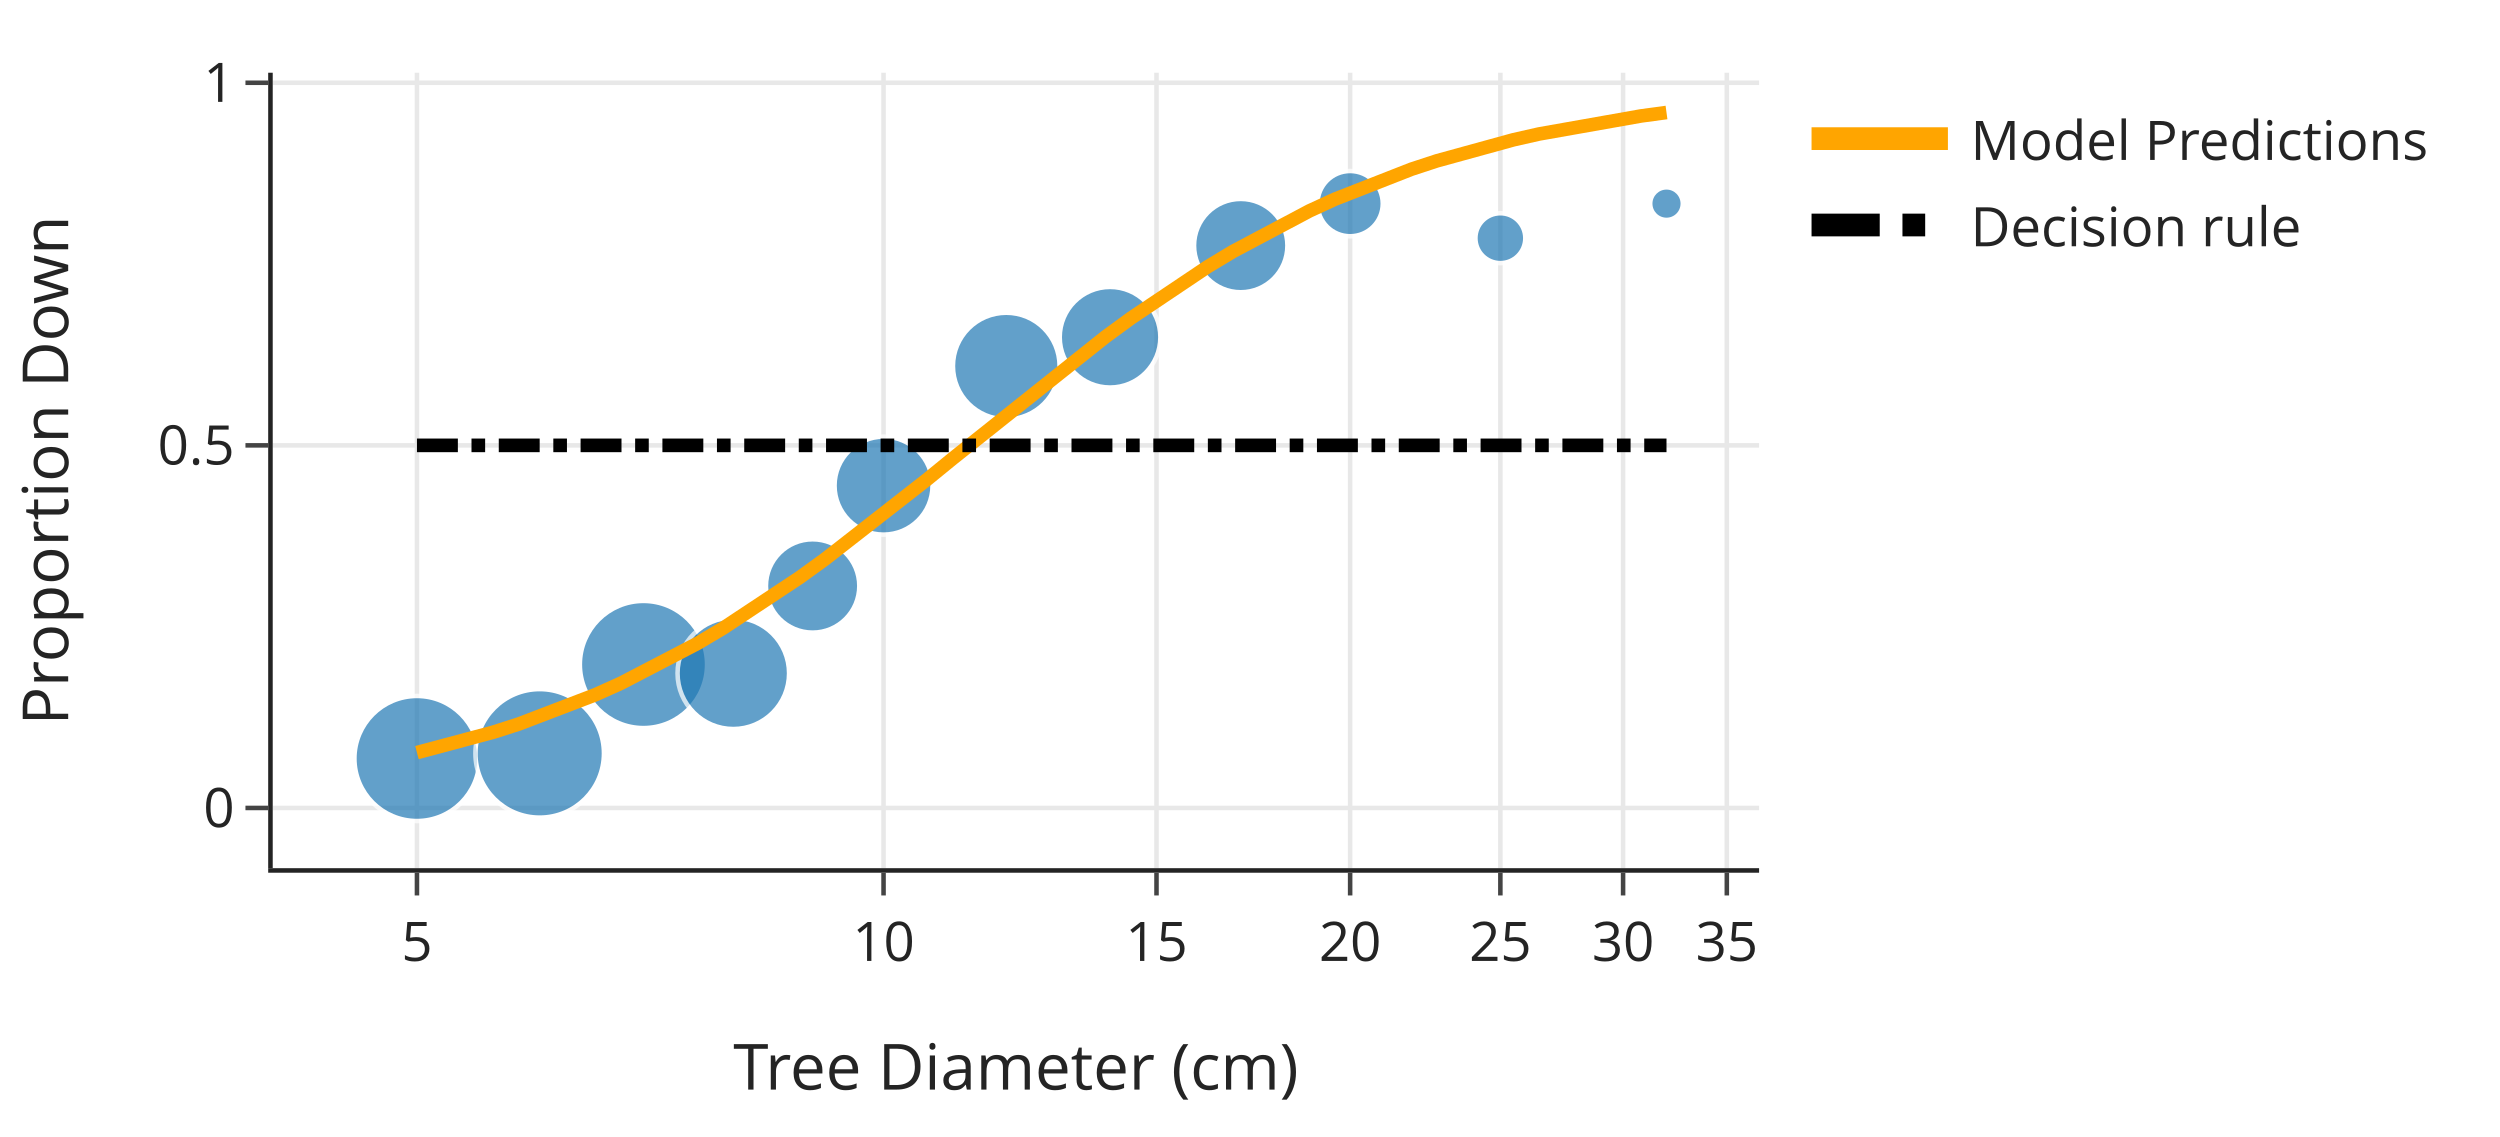
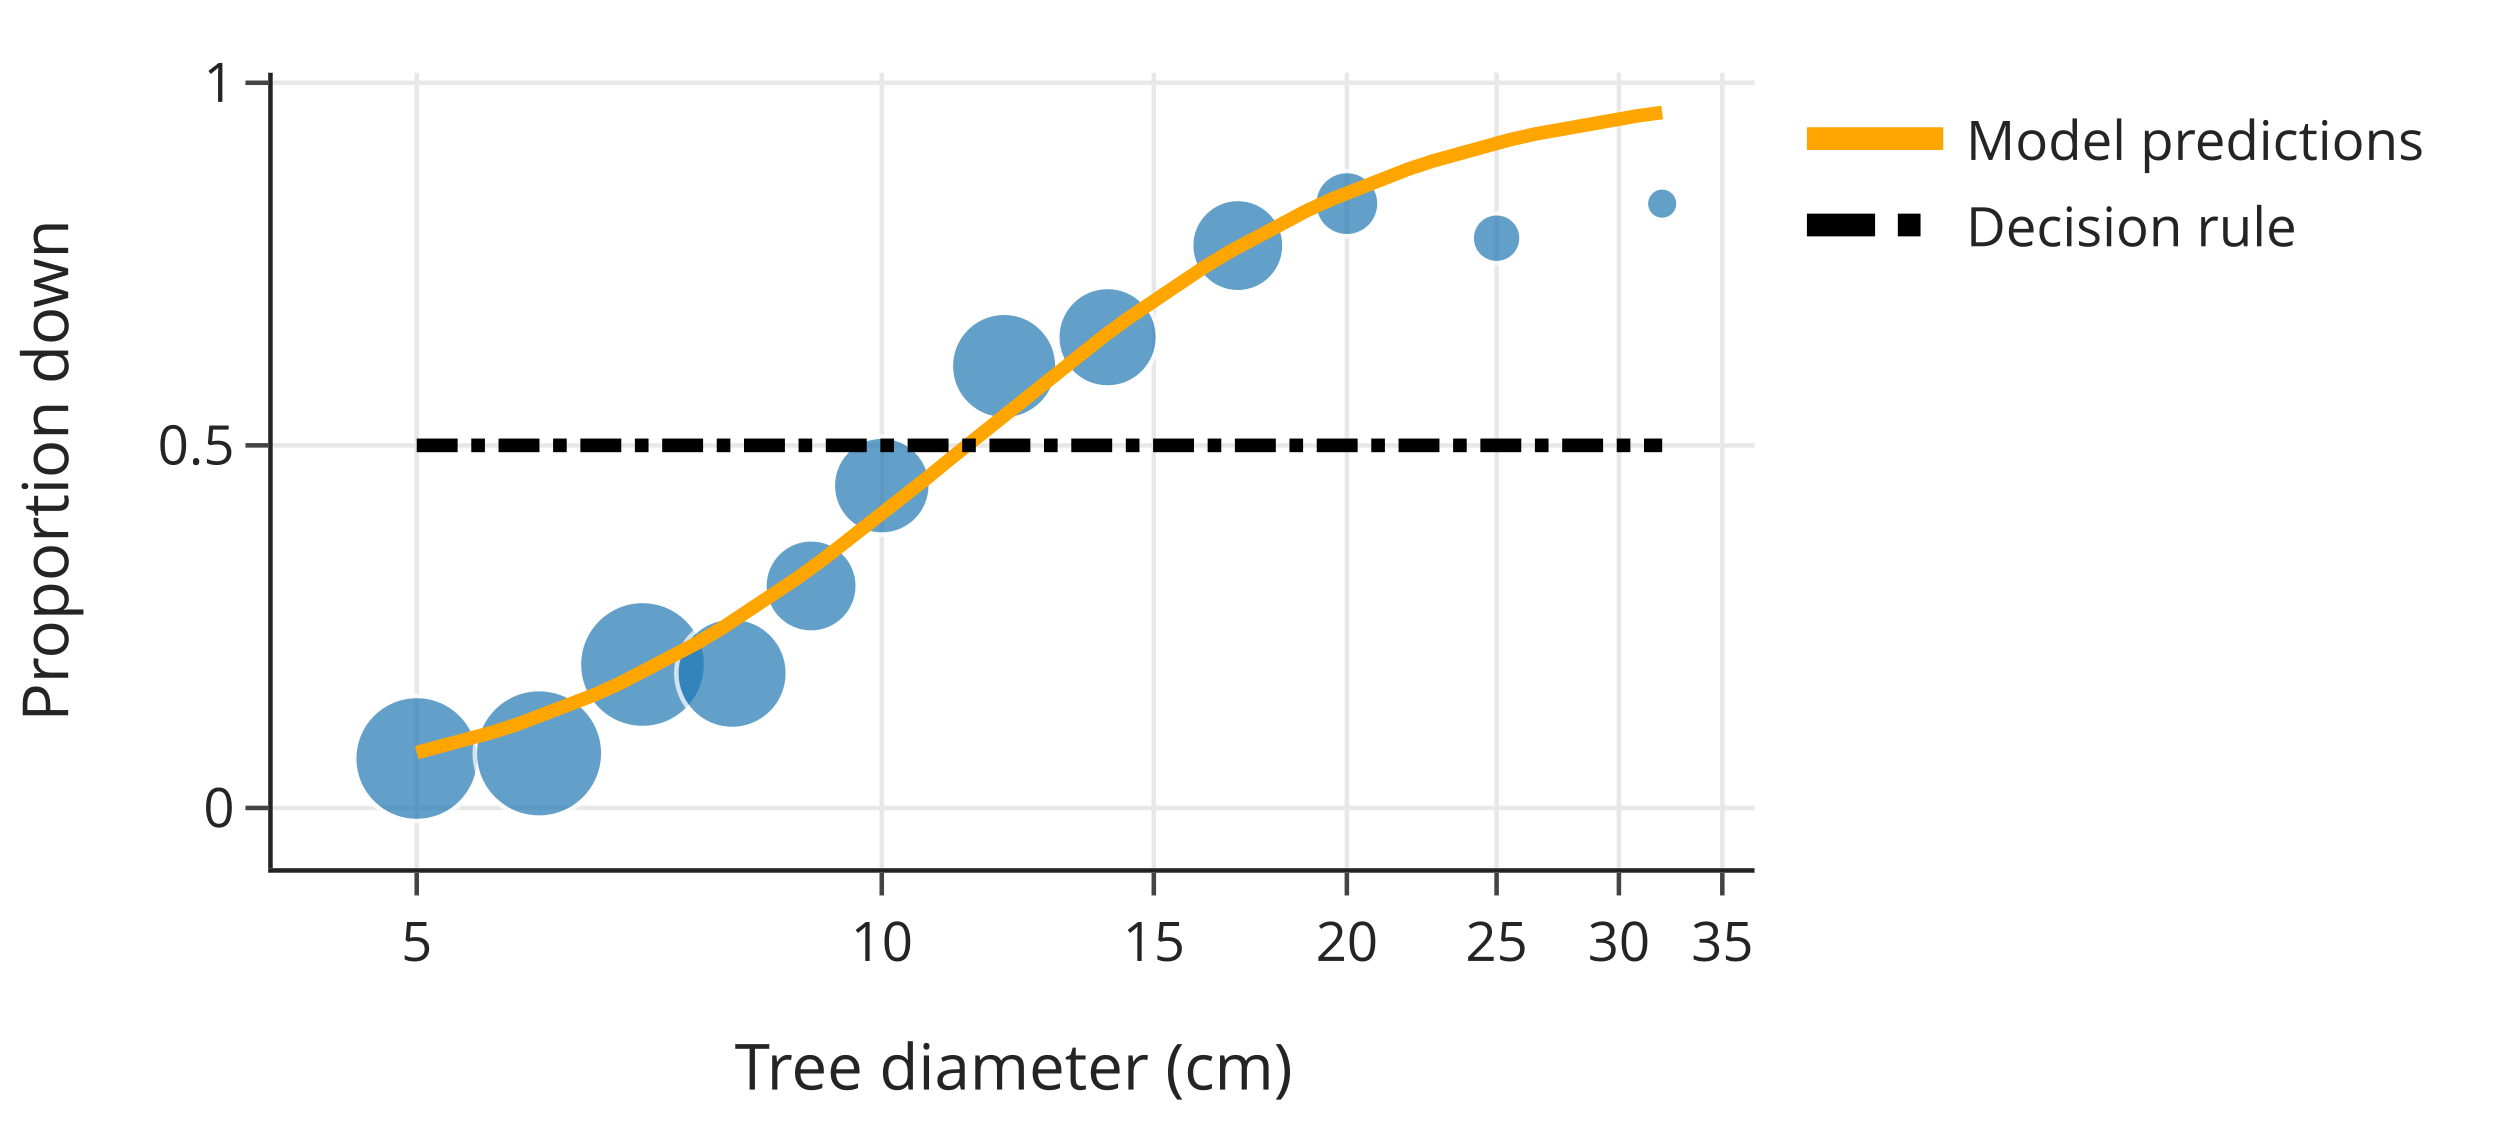
<svg xmlns="http://www.w3.org/2000/svg" class="main-svg" width="550" height="250" style="" viewBox="0 0 550 250">
  <rect x="0" y="0" width="550" height="250" style="fill: rgb(255, 255, 255); fill-opacity: 1;" />
-   <defs id="defs-79e2c0">
+   <defs id="defs-24a52d">
    <g class="clips">
-       <clipPath id="clip79e2c0xyplot" class="plotclip">
-         <rect width="327" height="175" />
-       </clipPath>
-       <clipPath class="axesclip" id="clip79e2c0x">
-         <rect x="60" y="0" width="327" height="250" />
-       </clipPath>
-       <clipPath class="axesclip" id="clip79e2c0y">
+       <clipPath id="clip24a52dxyplot" class="plotclip">
+         <rect width="326" height="175" />
+       </clipPath>
+       <clipPath class="axesclip" id="clip24a52dx">
+         <rect x="60" y="0" width="326" height="250" />
+       </clipPath>
+       <clipPath class="axesclip" id="clip24a52dy">
        <rect x="0" y="16" width="550" height="175" />
      </clipPath>
-       <clipPath class="axesclip" id="clip79e2c0xy">
-         <rect x="60" y="16" width="327" height="175" />
+       <clipPath class="axesclip" id="clip24a52dxy">
+         <rect x="60" y="16" width="326" height="175" />
      </clipPath>
    </g>
    <g class="gradients" />
    <g class="patterns" />
  </defs>
  <g class="bglayer" />
  <g class="layer-below">
    <g class="imagelayer" />
    <g class="shapelayer" />
  </g>
  <g class="cartesianlayer">
    <g class="subplot xy">
      <g class="layer-subplot">
        <g class="shapelayer" />
        <g class="imagelayer" />
      </g>
      <g class="gridlayer">
        <g class="x">
-           <path class="xgrid crisp" transform="translate(91.73,0)" d="M0,16v175" style="stroke: rgb(232, 232, 232); stroke-opacity: 1; stroke-width: 1px;" />
-           <path class="xgrid crisp" transform="translate(194.38,0)" d="M0,16v175" style="stroke: rgb(232, 232, 232); stroke-opacity: 1; stroke-width: 1px;" />
-           <path class="xgrid crisp" transform="translate(254.43,0)" d="M0,16v175" style="stroke: rgb(232, 232, 232); stroke-opacity: 1; stroke-width: 1px;" />
-           <path class="xgrid crisp" transform="translate(297.03,0)" d="M0,16v175" style="stroke: rgb(232, 232, 232); stroke-opacity: 1; stroke-width: 1px;" />
-           <path class="xgrid crisp" transform="translate(330.08,0)" d="M0,16v175" style="stroke: rgb(232, 232, 232); stroke-opacity: 1; stroke-width: 1px;" />
-           <path class="xgrid crisp" transform="translate(357.08,0)" d="M0,16v175" style="stroke: rgb(232, 232, 232); stroke-opacity: 1; stroke-width: 1px;" />
-           <path class="xgrid crisp" transform="translate(379.9,0)" d="M0,16v175" style="stroke: rgb(232, 232, 232); stroke-opacity: 1; stroke-width: 1px;" />
+           <path class="xgrid crisp" transform="translate(91.68,0)" d="M0,16v175" style="stroke: rgb(232, 232, 232); stroke-opacity: 1; stroke-width: 1px;" />
+           <path class="xgrid crisp" transform="translate(193.99,0)" d="M0,16v175" style="stroke: rgb(232, 232, 232); stroke-opacity: 1; stroke-width: 1px;" />
+           <path class="xgrid crisp" transform="translate(253.84,0)" d="M0,16v175" style="stroke: rgb(232, 232, 232); stroke-opacity: 1; stroke-width: 1px;" />
+           <path class="xgrid crisp" transform="translate(296.31,0)" d="M0,16v175" style="stroke: rgb(232, 232, 232); stroke-opacity: 1; stroke-width: 1px;" />
+           <path class="xgrid crisp" transform="translate(329.25,0)" d="M0,16v175" style="stroke: rgb(232, 232, 232); stroke-opacity: 1; stroke-width: 1px;" />
+           <path class="xgrid crisp" transform="translate(356.16,0)" d="M0,16v175" style="stroke: rgb(232, 232, 232); stroke-opacity: 1; stroke-width: 1px;" />
+           <path class="xgrid crisp" transform="translate(378.91,0)" d="M0,16v175" style="stroke: rgb(232, 232, 232); stroke-opacity: 1; stroke-width: 1px;" />
        </g>
        <g class="y">
-           <path class="ygrid crisp" transform="translate(0,177.75)" d="M60,0h327" style="stroke: rgb(232, 232, 232); stroke-opacity: 1; stroke-width: 1px;" />
-           <path class="ygrid crisp" transform="translate(0,97.98)" d="M60,0h327" style="stroke: rgb(232, 232, 232); stroke-opacity: 1; stroke-width: 1px;" />
-           <path class="ygrid crisp" transform="translate(0,18.21)" d="M60,0h327" style="stroke: rgb(232, 232, 232); stroke-opacity: 1; stroke-width: 1px;" />
+           <path class="ygrid crisp" transform="translate(0,177.75)" d="M60,0h326" style="stroke: rgb(232, 232, 232); stroke-opacity: 1; stroke-width: 1px;" />
+           <path class="ygrid crisp" transform="translate(0,97.98)" d="M60,0h326" style="stroke: rgb(232, 232, 232); stroke-opacity: 1; stroke-width: 1px;" />
+           <path class="ygrid crisp" transform="translate(0,18.21)" d="M60,0h326" style="stroke: rgb(232, 232, 232); stroke-opacity: 1; stroke-width: 1px;" />
        </g>
      </g>
      <g class="zerolinelayer" />
      <path class="xlines-below" />
      <path class="ylines-below" />
      <g class="overlines-below" />
      <g class="xaxislayer-below" />
      <g class="yaxislayer-below" />
      <g class="overaxes-below" />
-       <g class="plot" transform="translate(60,16)" clip-path="url(#clip79e2c0xyplot)">
+       <g class="plot" transform="translate(60,16)" clip-path="url(#clip24a52dxyplot)">
        <g class="scatterlayer mlayer">
-           <g class="trace scatter trace9bc779" style="stroke-miterlimit: 2; opacity: 1;">
+           <g class="trace scatter tracea61e63" style="stroke-miterlimit: 2; opacity: 1;">
            <g class="fills" />
            <g class="errorbars" />
            <g class="lines" />
            <g class="points">
-               <path class="point" transform="translate(31.73,150.87)" d="M13.76,0A13.76,13.76 0 1,1 0,-13.76A13.76,13.76 0 0,1 13.76,0Z" style="opacity: 0.7; stroke-width: 1px; fill: rgb(31, 119, 180); fill-opacity: 1; stroke: rgb(255, 255, 255); stroke-opacity: 1;" />
-               <path class="point" transform="translate(58.73,149.74)" d="M14.14,0A14.14,14.14 0 1,1 0,-14.14A14.14,14.14 0 0,1 14.14,0Z" style="opacity: 0.7; stroke-width: 1px; fill: rgb(31, 119, 180); fill-opacity: 1; stroke: rgb(255, 255, 255); stroke-opacity: 1;" />
-               <path class="point" transform="translate(81.56,130.19)" d="M13.99,0A13.99,13.99 0 1,1 0,-13.99A13.99,13.99 0 0,1 13.99,0Z" style="opacity: 0.7; stroke-width: 1px; fill: rgb(31, 119, 180); fill-opacity: 1; stroke: rgb(255, 255, 255); stroke-opacity: 1;" />
-               <path class="point" transform="translate(101.33,132.12)" d="M12.27,0A12.27,12.27 0 1,1 0,-12.27A12.27,12.27 0 0,1 12.27,0Z" style="opacity: 0.7; stroke-width: 1px; fill: rgb(31, 119, 180); fill-opacity: 1; stroke: rgb(255, 255, 255); stroke-opacity: 1;" />
-               <path class="point" transform="translate(118.78,112.91)" d="M10.27,0A10.27,10.27 0 1,1 0,-10.27A10.27,10.27 0 0,1 10.27,0Z" style="opacity: 0.7; stroke-width: 1px; fill: rgb(31, 119, 180); fill-opacity: 1; stroke: rgb(255, 255, 255); stroke-opacity: 1;" />
-               <path class="point" transform="translate(134.38,90.84)" d="M10.78,0A10.78,10.78 0 1,1 0,-10.78A10.78,10.78 0 0,1 10.78,0Z" style="opacity: 0.7; stroke-width: 1px; fill: rgb(31, 119, 180); fill-opacity: 1; stroke: rgb(255, 255, 255); stroke-opacity: 1;" />
-               <path class="point" transform="translate(161.38,64.53)" d="M11.73,0A11.73,11.73 0 1,1 0,-11.73A11.73,11.73 0 0,1 11.73,0Z" style="opacity: 0.7; stroke-width: 1px; fill: rgb(31, 119, 180); fill-opacity: 1; stroke: rgb(255, 255, 255); stroke-opacity: 1;" />
-               <path class="point" transform="translate(184.21,58.19)" d="M11.07,0A11.07,11.07 0 1,1 0,-11.07A11.07,11.07 0 0,1 11.07,0Z" style="opacity: 0.7; stroke-width: 1px; fill: rgb(31, 119, 180); fill-opacity: 1; stroke: rgb(255, 255, 255); stroke-opacity: 1;" />
-               <path class="point" transform="translate(212.96,38.03)" d="M10.27,0A10.27,10.27 0 1,1 0,-10.27A10.27,10.27 0 0,1 10.27,0Z" style="opacity: 0.7; stroke-width: 1px; fill: rgb(31, 119, 180); fill-opacity: 1; stroke: rgb(255, 255, 255); stroke-opacity: 1;" />
-               <path class="point" transform="translate(237.03,28.8)" d="M7.18,0A7.18,7.18 0 1,1 0,-7.18A7.18,7.18 0 0,1 7.18,0Z" style="opacity: 0.7; stroke-width: 1px; fill: rgb(31, 119, 180); fill-opacity: 1; stroke: rgb(255, 255, 255); stroke-opacity: 1;" />
-               <path class="point" transform="translate(270.08,36.4)" d="M5.49,0A5.49,5.49 0 1,1 0,-5.49A5.49,5.49 0 0,1 5.49,0Z" style="opacity: 0.7; stroke-width: 1px; fill: rgb(31, 119, 180); fill-opacity: 1; stroke: rgb(255, 255, 255); stroke-opacity: 1;" />
-               <path class="point" transform="translate(306.63,28.8)" d="M3.59,0A3.59,3.59 0 1,1 0,-3.59A3.59,3.59 0 0,1 3.59,0Z" style="opacity: 0.7; stroke-width: 1px; fill: rgb(31, 119, 180); fill-opacity: 1; stroke: rgb(255, 255, 255); stroke-opacity: 1;" />
+               <path class="point" transform="translate(31.68,150.87)" d="M13.76,0A13.76,13.76 0 1,1 0,-13.76A13.76,13.76 0 0,1 13.76,0Z" style="opacity: 0.7; stroke-width: 1px; fill: rgb(31, 119, 180); fill-opacity: 1; stroke: rgb(255, 255, 255); stroke-opacity: 1;" />
+               <path class="point" transform="translate(58.59,149.74)" d="M14.14,0A14.14,14.14 0 1,1 0,-14.14A14.14,14.14 0 0,1 14.14,0Z" style="opacity: 0.7; stroke-width: 1px; fill: rgb(31, 119, 180); fill-opacity: 1; stroke: rgb(255, 255, 255); stroke-opacity: 1;" />
+               <path class="point" transform="translate(81.35,130.19)" d="M13.99,0A13.99,13.99 0 1,1 0,-13.99A13.99,13.99 0 0,1 13.99,0Z" style="opacity: 0.7; stroke-width: 1px; fill: rgb(31, 119, 180); fill-opacity: 1; stroke: rgb(255, 255, 255); stroke-opacity: 1;" />
+               <path class="point" transform="translate(101.06,132.12)" d="M12.27,0A12.27,12.27 0 1,1 0,-12.27A12.27,12.27 0 0,1 12.27,0Z" style="opacity: 0.7; stroke-width: 1px; fill: rgb(31, 119, 180); fill-opacity: 1; stroke: rgb(255, 255, 255); stroke-opacity: 1;" />
+               <path class="point" transform="translate(118.44,112.91)" d="M10.27,0A10.27,10.27 0 1,1 0,-10.27A10.27,10.27 0 0,1 10.27,0Z" style="opacity: 0.7; stroke-width: 1px; fill: rgb(31, 119, 180); fill-opacity: 1; stroke: rgb(255, 255, 255); stroke-opacity: 1;" />
+               <path class="point" transform="translate(133.99,90.84)" d="M10.78,0A10.78,10.78 0 1,1 0,-10.78A10.78,10.78 0 0,1 10.78,0Z" style="opacity: 0.7; stroke-width: 1px; fill: rgb(31, 119, 180); fill-opacity: 1; stroke: rgb(255, 255, 255); stroke-opacity: 1;" />
+               <path class="point" transform="translate(160.91,64.53)" d="M11.73,0A11.73,11.73 0 1,1 0,-11.73A11.73,11.73 0 0,1 11.73,0Z" style="opacity: 0.7; stroke-width: 1px; fill: rgb(31, 119, 180); fill-opacity: 1; stroke: rgb(255, 255, 255); stroke-opacity: 1;" />
+               <path class="point" transform="translate(183.66,58.19)" d="M11.07,0A11.07,11.07 0 1,1 0,-11.07A11.07,11.07 0 0,1 11.07,0Z" style="opacity: 0.7; stroke-width: 1px; fill: rgb(31, 119, 180); fill-opacity: 1; stroke: rgb(255, 255, 255); stroke-opacity: 1;" />
+               <path class="point" transform="translate(212.32,38.03)" d="M10.27,0A10.27,10.27 0 1,1 0,-10.27A10.27,10.27 0 0,1 10.27,0Z" style="opacity: 0.7; stroke-width: 1px; fill: rgb(31, 119, 180); fill-opacity: 1; stroke: rgb(255, 255, 255); stroke-opacity: 1;" />
+               <path class="point" transform="translate(236.31,28.8)" d="M7.18,0A7.18,7.18 0 1,1 0,-7.18A7.18,7.18 0 0,1 7.18,0Z" style="opacity: 0.7; stroke-width: 1px; fill: rgb(31, 119, 180); fill-opacity: 1; stroke: rgb(255, 255, 255); stroke-opacity: 1;" />
+               <path class="point" transform="translate(269.25,36.4)" d="M5.49,0A5.49,5.49 0 1,1 0,-5.49A5.49,5.49 0 0,1 5.49,0Z" style="opacity: 0.7; stroke-width: 1px; fill: rgb(31, 119, 180); fill-opacity: 1; stroke: rgb(255, 255, 255); stroke-opacity: 1;" />
+               <path class="point" transform="translate(305.68,28.8)" d="M3.59,0A3.59,3.59 0 1,1 0,-3.59A3.59,3.59 0 0,1 3.59,0Z" style="opacity: 0.7; stroke-width: 1px; fill: rgb(31, 119, 180); fill-opacity: 1; stroke: rgb(255, 255, 255); stroke-opacity: 1;" />
            </g>
            <g class="text" />
          </g>
-           <g class="trace scatter trace5b36ab" style="stroke-miterlimit: 2; opacity: 1;">
+           <g class="trace scatter tracece002d" style="stroke-miterlimit: 2; opacity: 1;">
            <g class="fills" />
            <g class="errorbars" />
            <g class="lines">
-               <path class="js-line" d="M31.73,149.57L48.56,145.07L54.17,143.27L71,136.83L76.61,134.31L93.44,125.55L99.05,122.22L115.88,111.08L121.49,107.02L143.94,89.49L149.55,84.91L183.21,58.1L188.82,53.99L205.65,42.7L211.26,39.32L228.09,30.39L233.7,27.81L250.53,21.22L256.14,19.38L272.97,14.75L278.58,13.48L301.02,9.51L306.63,8.75" style="vector-effect: non-scaling-stroke; fill: none; stroke: rgb(255, 165, 0); stroke-opacity: 1; stroke-width: 3px; opacity: 1;" />
+               <path class="js-line" d="M31.68,149.57L48.46,145.07L54.05,143.27L70.82,136.83L76.42,134.31L93.19,125.55L98.78,122.22L115.56,111.08L121.15,107.02L143.52,89.49L149.11,84.91L182.66,58.1L188.25,53.99L205.03,42.7L210.62,39.32L227.4,30.39L232.99,27.81L249.76,21.22L255.36,19.38L272.13,14.75L277.72,13.48L300.09,9.51L305.68,8.75" style="vector-effect: non-scaling-stroke; fill: none; stroke: rgb(255, 165, 0); stroke-opacity: 1; stroke-width: 3px; opacity: 1;" />
            </g>
            <g class="points" />
            <g class="text" />
          </g>
-           <g class="trace scatter trace294f2e" style="stroke-miterlimit: 2; opacity: 1;">
+           <g class="trace scatter tracee9eb04" style="stroke-miterlimit: 2; opacity: 1;">
            <g class="fills" />
            <g class="errorbars" />
            <g class="lines">
-               <path class="js-line" d="M31.73,81.98L306.63,81.98" style="vector-effect: non-scaling-stroke; fill: none; stroke: rgb(0, 0, 0); stroke-opacity: 1; stroke-width: 3px; opacity: 1; stroke-dasharray: 9px, 3px, 3px, 3px;" />
+               <path class="js-line" d="M31.68,81.98L305.68,81.98" style="vector-effect: non-scaling-stroke; fill: none; stroke: rgb(0, 0, 0); stroke-opacity: 1; stroke-width: 3px; opacity: 1; stroke-dasharray: 9px, 3px, 3px, 3px;" />
            </g>
            <g class="points" />
            <g class="text" />
          </g>
        </g>
      </g>
      <g class="overplot" />
-       <path class="xlines-above crisp" d="M59,191.5H387" style="fill: none; stroke-width: 1px; stroke: rgb(36, 36, 36); stroke-opacity: 1;" />
+       <path class="xlines-above crisp" d="M59,191.5H386" style="fill: none; stroke-width: 1px; stroke: rgb(36, 36, 36); stroke-opacity: 1;" />
      <path class="ylines-above crisp" d="M59.5,16V191" style="fill: none; stroke-width: 1px; stroke: rgb(36, 36, 36); stroke-opacity: 1;" />
      <g class="overlines-above" />
      <g class="xaxislayer-above">
-         <path class="xtick ticks crisp" d="M0,192v5" transform="translate(91.73,0)" style="stroke: rgb(68, 68, 68); stroke-opacity: 1; stroke-width: 1px;" />
-         <path class="xtick ticks crisp" d="M0,192v5" transform="translate(194.38,0)" style="stroke: rgb(68, 68, 68); stroke-opacity: 1; stroke-width: 1px;" />
-         <path class="xtick ticks crisp" d="M0,192v5" transform="translate(254.43,0)" style="stroke: rgb(68, 68, 68); stroke-opacity: 1; stroke-width: 1px;" />
-         <path class="xtick ticks crisp" d="M0,192v5" transform="translate(297.03,0)" style="stroke: rgb(68, 68, 68); stroke-opacity: 1; stroke-width: 1px;" />
-         <path class="xtick ticks crisp" d="M0,192v5" transform="translate(330.08,0)" style="stroke: rgb(68, 68, 68); stroke-opacity: 1; stroke-width: 1px;" />
-         <path class="xtick ticks crisp" d="M0,192v5" transform="translate(357.08,0)" style="stroke: rgb(68, 68, 68); stroke-opacity: 1; stroke-width: 1px;" />
-         <path class="xtick ticks crisp" d="M0,192v5" transform="translate(379.9,0)" style="stroke: rgb(68, 68, 68); stroke-opacity: 1; stroke-width: 1px;" />
-         <g class="xtick">
-           <text text-anchor="middle" x="0" y="211.4" transform="translate(91.73,0)" style="font-family: 'Open Sans', verdana, arial, sans-serif; font-size: 12px; fill: rgb(36, 36, 36); fill-opacity: 1; white-space: pre; opacity: 1;">5</text>
-         </g>
-         <g class="xtick">
-           <text text-anchor="middle" x="0" y="211.4" style="font-family: 'Open Sans', verdana, arial, sans-serif; font-size: 12px; fill: rgb(36, 36, 36); fill-opacity: 1; white-space: pre; opacity: 1;" transform="translate(194.38,0)">10</text>
-         </g>
-         <g class="xtick">
-           <text text-anchor="middle" x="0" y="211.4" style="font-family: 'Open Sans', verdana, arial, sans-serif; font-size: 12px; fill: rgb(36, 36, 36); fill-opacity: 1; white-space: pre; opacity: 1;" transform="translate(254.43,0)">15</text>
-         </g>
-         <g class="xtick">
-           <text text-anchor="middle" x="0" y="211.4" style="font-family: 'Open Sans', verdana, arial, sans-serif; font-size: 12px; fill: rgb(36, 36, 36); fill-opacity: 1; white-space: pre; opacity: 1;" transform="translate(297.03,0)">20</text>
-         </g>
-         <g class="xtick">
-           <text text-anchor="middle" x="0" y="211.4" style="font-family: 'Open Sans', verdana, arial, sans-serif; font-size: 12px; fill: rgb(36, 36, 36); fill-opacity: 1; white-space: pre; opacity: 1;" transform="translate(330.08,0)">25</text>
-         </g>
-         <g class="xtick">
-           <text text-anchor="middle" x="0" y="211.4" style="font-family: 'Open Sans', verdana, arial, sans-serif; font-size: 12px; fill: rgb(36, 36, 36); fill-opacity: 1; white-space: pre; opacity: 1;" transform="translate(357.08,0)">30</text>
-         </g>
-         <g class="xtick">
-           <text text-anchor="middle" x="0" y="211.4" style="font-family: 'Open Sans', verdana, arial, sans-serif; font-size: 12px; fill: rgb(36, 36, 36); fill-opacity: 1; white-space: pre; opacity: 1;" transform="translate(379.9,0)">35</text>
+         <path class="xtick ticks crisp" d="M0,192v5" transform="translate(91.68,0)" style="stroke: rgb(68, 68, 68); stroke-opacity: 1; stroke-width: 1px;" />
+         <path class="xtick ticks crisp" d="M0,192v5" transform="translate(193.99,0)" style="stroke: rgb(68, 68, 68); stroke-opacity: 1; stroke-width: 1px;" />
+         <path class="xtick ticks crisp" d="M0,192v5" transform="translate(253.84,0)" style="stroke: rgb(68, 68, 68); stroke-opacity: 1; stroke-width: 1px;" />
+         <path class="xtick ticks crisp" d="M0,192v5" transform="translate(296.31,0)" style="stroke: rgb(68, 68, 68); stroke-opacity: 1; stroke-width: 1px;" />
+         <path class="xtick ticks crisp" d="M0,192v5" transform="translate(329.25,0)" style="stroke: rgb(68, 68, 68); stroke-opacity: 1; stroke-width: 1px;" />
+         <path class="xtick ticks crisp" d="M0,192v5" transform="translate(356.16,0)" style="stroke: rgb(68, 68, 68); stroke-opacity: 1; stroke-width: 1px;" />
+         <path class="xtick ticks crisp" d="M0,192v5" transform="translate(378.91,0)" style="stroke: rgb(68, 68, 68); stroke-opacity: 1; stroke-width: 1px;" />
+         <g class="xtick">
+           <text text-anchor="middle" x="0" y="211.4" transform="translate(91.68,0)" style="font-family: 'Open Sans', verdana, arial, sans-serif; font-size: 12px; fill: rgb(36, 36, 36); fill-opacity: 1; white-space: pre; opacity: 1;">5</text>
+         </g>
+         <g class="xtick">
+           <text text-anchor="middle" x="0" y="211.4" style="font-family: 'Open Sans', verdana, arial, sans-serif; font-size: 12px; fill: rgb(36, 36, 36); fill-opacity: 1; white-space: pre; opacity: 1;" transform="translate(193.99,0)">10</text>
+         </g>
+         <g class="xtick">
+           <text text-anchor="middle" x="0" y="211.4" style="font-family: 'Open Sans', verdana, arial, sans-serif; font-size: 12px; fill: rgb(36, 36, 36); fill-opacity: 1; white-space: pre; opacity: 1;" transform="translate(253.84,0)">15</text>
+         </g>
+         <g class="xtick">
+           <text text-anchor="middle" x="0" y="211.4" style="font-family: 'Open Sans', verdana, arial, sans-serif; font-size: 12px; fill: rgb(36, 36, 36); fill-opacity: 1; white-space: pre; opacity: 1;" transform="translate(296.31,0)">20</text>
+         </g>
+         <g class="xtick">
+           <text text-anchor="middle" x="0" y="211.4" style="font-family: 'Open Sans', verdana, arial, sans-serif; font-size: 12px; fill: rgb(36, 36, 36); fill-opacity: 1; white-space: pre; opacity: 1;" transform="translate(329.25,0)">25</text>
+         </g>
+         <g class="xtick">
+           <text text-anchor="middle" x="0" y="211.4" style="font-family: 'Open Sans', verdana, arial, sans-serif; font-size: 12px; fill: rgb(36, 36, 36); fill-opacity: 1; white-space: pre; opacity: 1;" transform="translate(356.16,0)">30</text>
+         </g>
+         <g class="xtick">
+           <text text-anchor="middle" x="0" y="211.4" style="font-family: 'Open Sans', verdana, arial, sans-serif; font-size: 12px; fill: rgb(36, 36, 36); fill-opacity: 1; white-space: pre; opacity: 1;" transform="translate(378.91,0)">35</text>
        </g>
      </g>
      <g class="yaxislayer-above">
        <path class="ytick ticks crisp" d="M59,0h-5" transform="translate(0,177.75)" style="stroke: rgb(68, 68, 68); stroke-opacity: 1; stroke-width: 1px;" />
        <path class="ytick ticks crisp" d="M59,0h-5" transform="translate(0,97.98)" style="stroke: rgb(68, 68, 68); stroke-opacity: 1; stroke-width: 1px;" />
        <path class="ytick ticks crisp" d="M59,0h-5" transform="translate(0,18.21)" style="stroke: rgb(68, 68, 68); stroke-opacity: 1; stroke-width: 1px;" />
        <g class="ytick">
          <text text-anchor="end" x="51.6" y="4.2" transform="translate(0,177.75)" style="font-family: 'Open Sans', verdana, arial, sans-serif; font-size: 12px; fill: rgb(36, 36, 36); fill-opacity: 1; white-space: pre; opacity: 1;">0</text>
        </g>
        <g class="ytick">
          <text text-anchor="end" x="51.6" y="4.2" style="font-family: 'Open Sans', verdana, arial, sans-serif; font-size: 12px; fill: rgb(36, 36, 36); fill-opacity: 1; white-space: pre; opacity: 1;" transform="translate(0,97.98)">0.5</text>
        </g>
        <g class="ytick">
          <text text-anchor="end" x="51.6" y="4.2" style="font-family: 'Open Sans', verdana, arial, sans-serif; font-size: 12px; fill: rgb(36, 36, 36); fill-opacity: 1; white-space: pre; opacity: 1;" transform="translate(0,18.21)">1</text>
        </g>
      </g>
      <g class="overaxes-above" />
    </g>
  </g>
  <g class="polarlayer" />
  <g class="smithlayer" />
  <g class="ternarylayer" />
  <g class="geolayer" />
  <g class="funnelarealayer" />
  <g class="pielayer" />
  <g class="iciclelayer" />
  <g class="treemaplayer" />
  <g class="sunburstlayer" />
  <g class="glimages" />
-   <defs id="topdefs-79e2c0">
+   <defs id="topdefs-24a52d">
    <g class="clips" />
-     <clipPath id="legend79e2c0">
-       <rect width="146" height="48" x="0" y="0" />
+     <clipPath id="legend24a52d">
+       <rect width="147" height="48" x="0" y="0" />
    </clipPath>
  </defs>
  <g class="layer-above">
    <g class="imagelayer" />
    <g class="shapelayer" />
  </g>
  <g class="infolayer">
-     <g class="legend" pointer-events="all" transform="translate(393.54,16)">
-       <rect class="bg" shape-rendering="crispEdges" style="stroke: rgb(68, 68, 68); stroke-opacity: 1; fill: rgb(255, 255, 255); fill-opacity: 1; stroke-width: 0px;" width="146" height="48" x="0" y="0" />
-       <g class="scrollbox" transform="" clip-path="url(#legend79e2c0)">
+     <g class="legend" pointer-events="all" transform="translate(392.52,16)">
+       <rect class="bg" shape-rendering="crispEdges" style="stroke: rgb(68, 68, 68); stroke-opacity: 1; fill: rgb(255, 255, 255); fill-opacity: 1; stroke-width: 0px;" width="147" height="48" x="0" y="0" />
+       <g class="scrollbox" transform="" clip-path="url(#legend24a52d)">
        <g class="groups">
          <g class="traces" transform="translate(0,14.5)" style="opacity: 1;">
-             <text class="legendtext" text-anchor="start" x="40" y="4.68" style="font-family: 'Open Sans', verdana, arial, sans-serif; font-size: 12px; fill: rgb(36, 36, 36); fill-opacity: 1; white-space: pre;">Model Predictions</text>
+             <text class="legendtext" text-anchor="start" x="40" y="4.68" style="font-family: 'Open Sans', verdana, arial, sans-serif; font-size: 12px; fill: rgb(36, 36, 36); fill-opacity: 1; white-space: pre;">Model predictions</text>
            <g class="layers" style="opacity: 1;">
              <g class="legendfill" />
              <g class="legendlines">
                <path class="js-line" d="M5,0h30" style="fill: none; stroke: rgb(255, 165, 0); stroke-opacity: 1; stroke-width: 5px;" />
              </g>
              <g class="legendsymbols">
                <g class="legendpoints" />
              </g>
            </g>
-             <rect class="legendtoggle" x="0" y="-9.5" width="140.891" height="19" style="fill: rgb(0, 0, 0); fill-opacity: 0;" />
+             <rect class="legendtoggle" x="0" y="-9.5" width="141.016" height="19" style="fill: rgb(0, 0, 0); fill-opacity: 0;" />
          </g>
          <g class="traces" transform="translate(0,33.5)" style="opacity: 1;">
            <text class="legendtext" text-anchor="start" x="40" y="4.68" style="font-family: 'Open Sans', verdana, arial, sans-serif; font-size: 12px; fill: rgb(36, 36, 36); fill-opacity: 1; white-space: pre;">Decision rule</text>
            <g class="layers" style="opacity: 1;">
              <g class="legendfill" />
              <g class="legendlines">
                <path class="js-line" d="M5,0h30" style="fill: none; stroke: rgb(0, 0, 0); stroke-opacity: 1; stroke-dasharray: 15px, 5px, 5px, 5px; stroke-width: 5px;" />
              </g>
              <g class="legendsymbols">
                <g class="legendpoints" />
              </g>
            </g>
-             <rect class="legendtoggle" x="0" y="-9.5" width="140.891" height="19" style="fill: rgb(0, 0, 0); fill-opacity: 0;" />
+             <rect class="legendtoggle" x="0" y="-9.5" width="141.016" height="19" style="fill: rgb(0, 0, 0); fill-opacity: 0;" />
          </g>
        </g>
      </g>
      <rect class="scrollbar" rx="20" ry="3" width="0" height="0" style="fill: rgb(128, 139, 164); fill-opacity: 1;" x="0" y="0" />
    </g>
    <g class="g-gtitle" />
    <g class="g-xtitle">
-       <text class="xtitle" x="223.5" y="239.706" text-anchor="middle" style="font-family: 'Open Sans', verdana, arial, sans-serif; font-size: 14px; fill: rgb(36, 36, 36); opacity: 1; font-weight: normal; white-space: pre;">Tree Diameter (cm)</text>
+       <text class="xtitle" x="223" y="239.706" text-anchor="middle" style="font-family: 'Open Sans', verdana, arial, sans-serif; font-size: 14px; fill: rgb(36, 36, 36); opacity: 1; font-weight: normal; white-space: pre;">Tree diameter (cm)</text>
    </g>
    <g class="g-ytitle" transform="translate(5.12793,0)">
-       <text class="ytitle" transform="rotate(-90,9.871875,103.5)" x="9.872" y="103.5" text-anchor="middle" style="font-family: 'Open Sans', verdana, arial, sans-serif; font-size: 14px; fill: rgb(36, 36, 36); opacity: 1; font-weight: normal; white-space: pre;">Proportion Down</text>
+       <text class="ytitle" transform="rotate(-90,9.871875,103.5)" x="9.872" y="103.5" text-anchor="middle" style="font-family: 'Open Sans', verdana, arial, sans-serif; font-size: 14px; fill: rgb(36, 36, 36); opacity: 1; font-weight: normal; white-space: pre;">Proportion down</text>
    </g>
  </g>
</svg>
